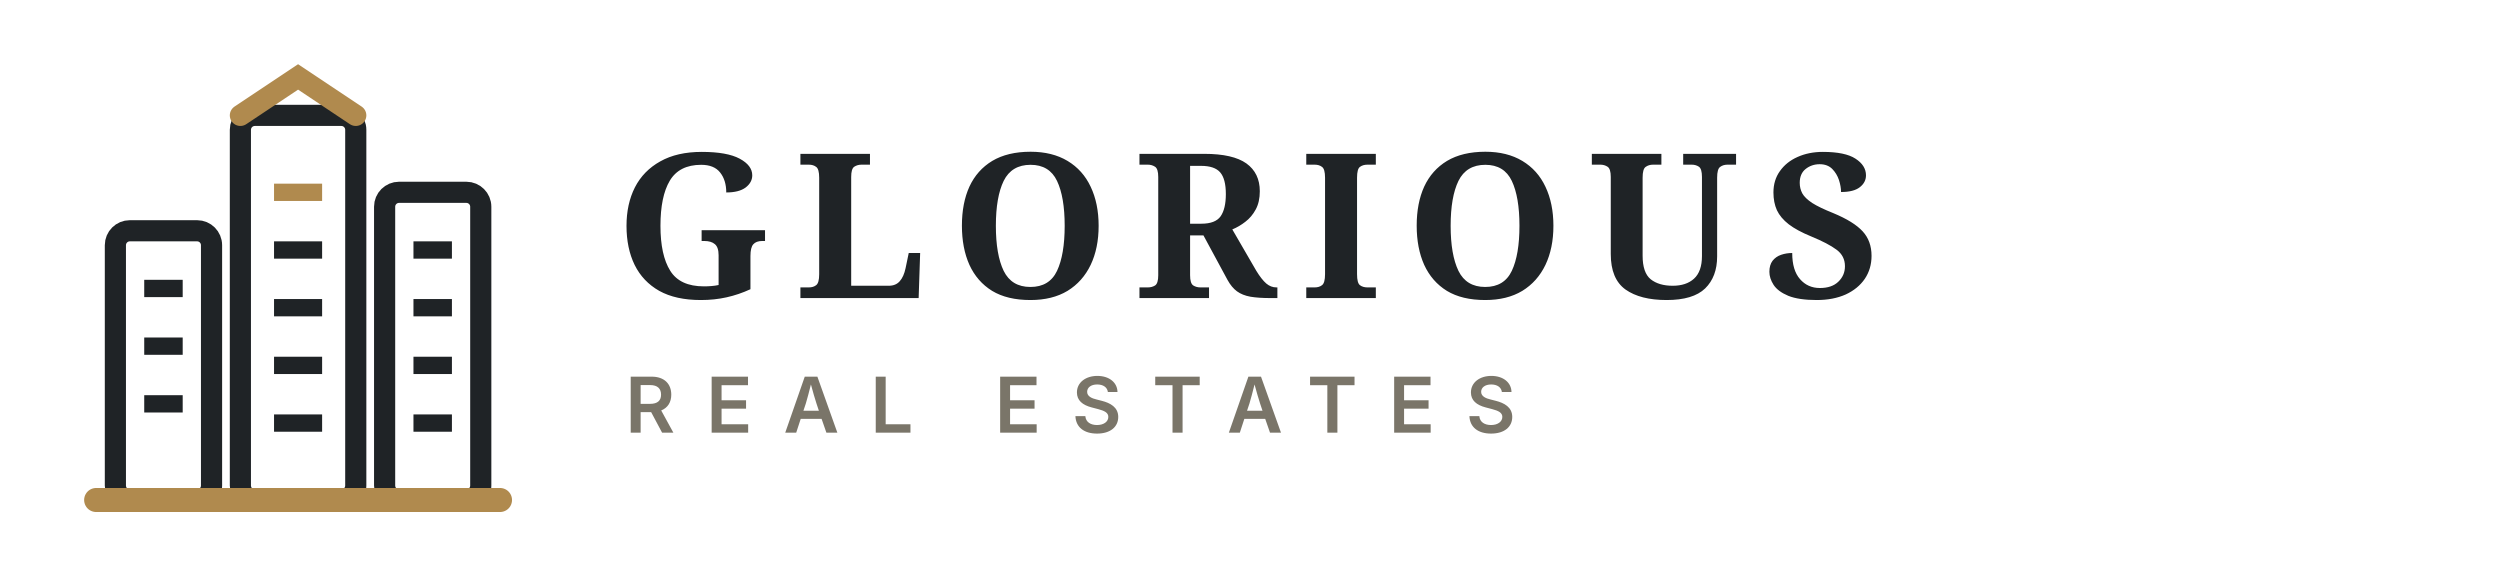
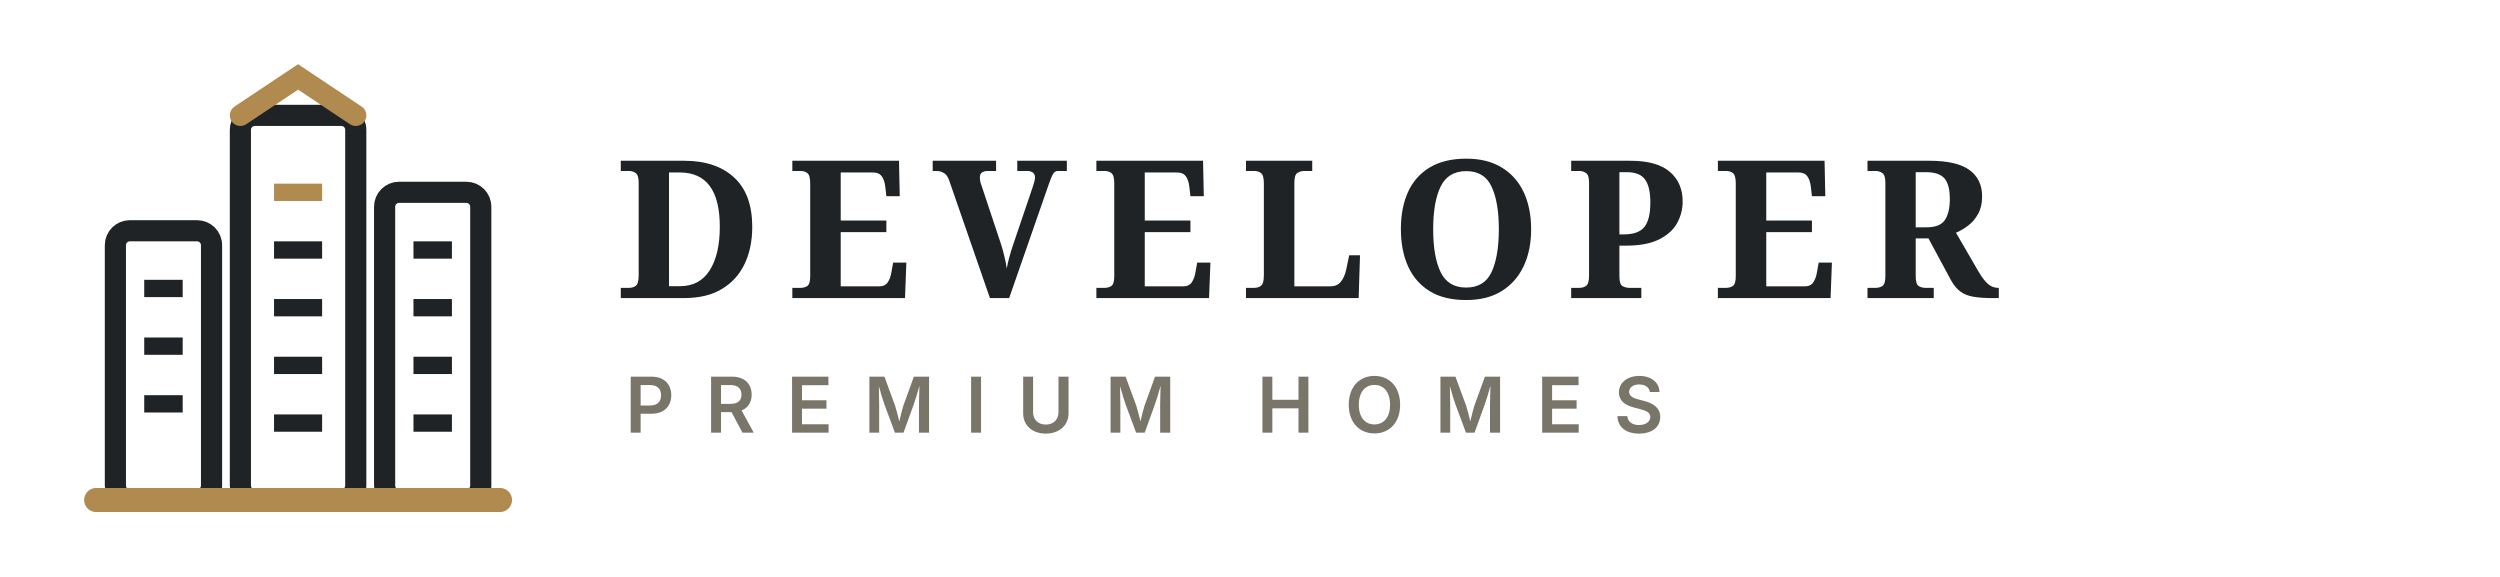
<svg xmlns="http://www.w3.org/2000/svg" viewBox="0 0 260 60" width="100%" height="100%">
  <g transform="translate(10, 8)">
    <rect x="2" y="16" width="10" height="28" rx="1.5" fill="none" stroke="#1F2326" stroke-width="2.2" />
    <line x1="5" y1="22" x2="9" y2="22" stroke="#1F2326" stroke-width="1.8" />
    <line x1="5" y1="28" x2="9" y2="28" stroke="#1F2326" stroke-width="1.8" />
    <line x1="5" y1="34" x2="9" y2="34" stroke="#1F2326" stroke-width="1.8" />
    <rect x="15" y="4" width="12" height="40" rx="1.5" fill="none" stroke="#1F2326" stroke-width="2.2" />
    <path d="M 15 4 L 21 0 L 27 4" fill="none" stroke="#B08A4E" stroke-width="2.2" stroke-linecap="round" />
    <line x1="18.5" y1="12" x2="23.5" y2="12" stroke="#B08A4E" stroke-width="1.8" />
    <line x1="18.5" y1="18" x2="23.5" y2="18" stroke="#1F2326" stroke-width="1.8" />
    <line x1="18.5" y1="24" x2="23.5" y2="24" stroke="#1F2326" stroke-width="1.8" />
    <line x1="18.5" y1="30" x2="23.5" y2="30" stroke="#1F2326" stroke-width="1.8" />
    <line x1="18.5" y1="36" x2="23.5" y2="36" stroke="#1F2326" stroke-width="1.8" />
    <rect x="30" y="12" width="10" height="32" rx="1.5" fill="none" stroke="#1F2326" stroke-width="2.2" />
    <line x1="33" y1="18" x2="37" y2="18" stroke="#1F2326" stroke-width="1.8" />
    <line x1="33" y1="24" x2="37" y2="24" stroke="#1F2326" stroke-width="1.8" />
    <line x1="33" y1="30" x2="37" y2="30" stroke="#1F2326" stroke-width="1.8" />
    <line x1="33" y1="36" x2="37" y2="36" stroke="#1F2326" stroke-width="1.8" />
    <line x1="0" y1="44" x2="42" y2="44" stroke="#B08A4E" stroke-width="2.5" stroke-linecap="round" />
  </g>
-   <text x="64" y="31" font-family="'Cinzel', 'Playfair Display', Georgia, serif" font-size="21" font-weight="700" fill="#1F2326" letter-spacing="2.5">GLORIOUS</text>
-   <text x="65" y="45" font-family="'Plus Jakarta Sans', system-ui, -apple-system, sans-serif" font-size="8" font-weight="600" fill="#7A7569" letter-spacing="3.2">REAL ESTATES</text>
+   <text x="64" y="31" font-family="'Cinzel', 'Playfair Display', Georgia, serif" font-size="20" font-weight="700" fill="#1F2326" letter-spacing="2.5">DEVELOPER</text>
+   <text x="65" y="45" font-family="'Plus Jakarta Sans', system-ui, -apple-system, sans-serif" font-size="8" font-weight="600" fill="#7A7569" letter-spacing="3.2">PREMIUM HOMES</text>
</svg>
